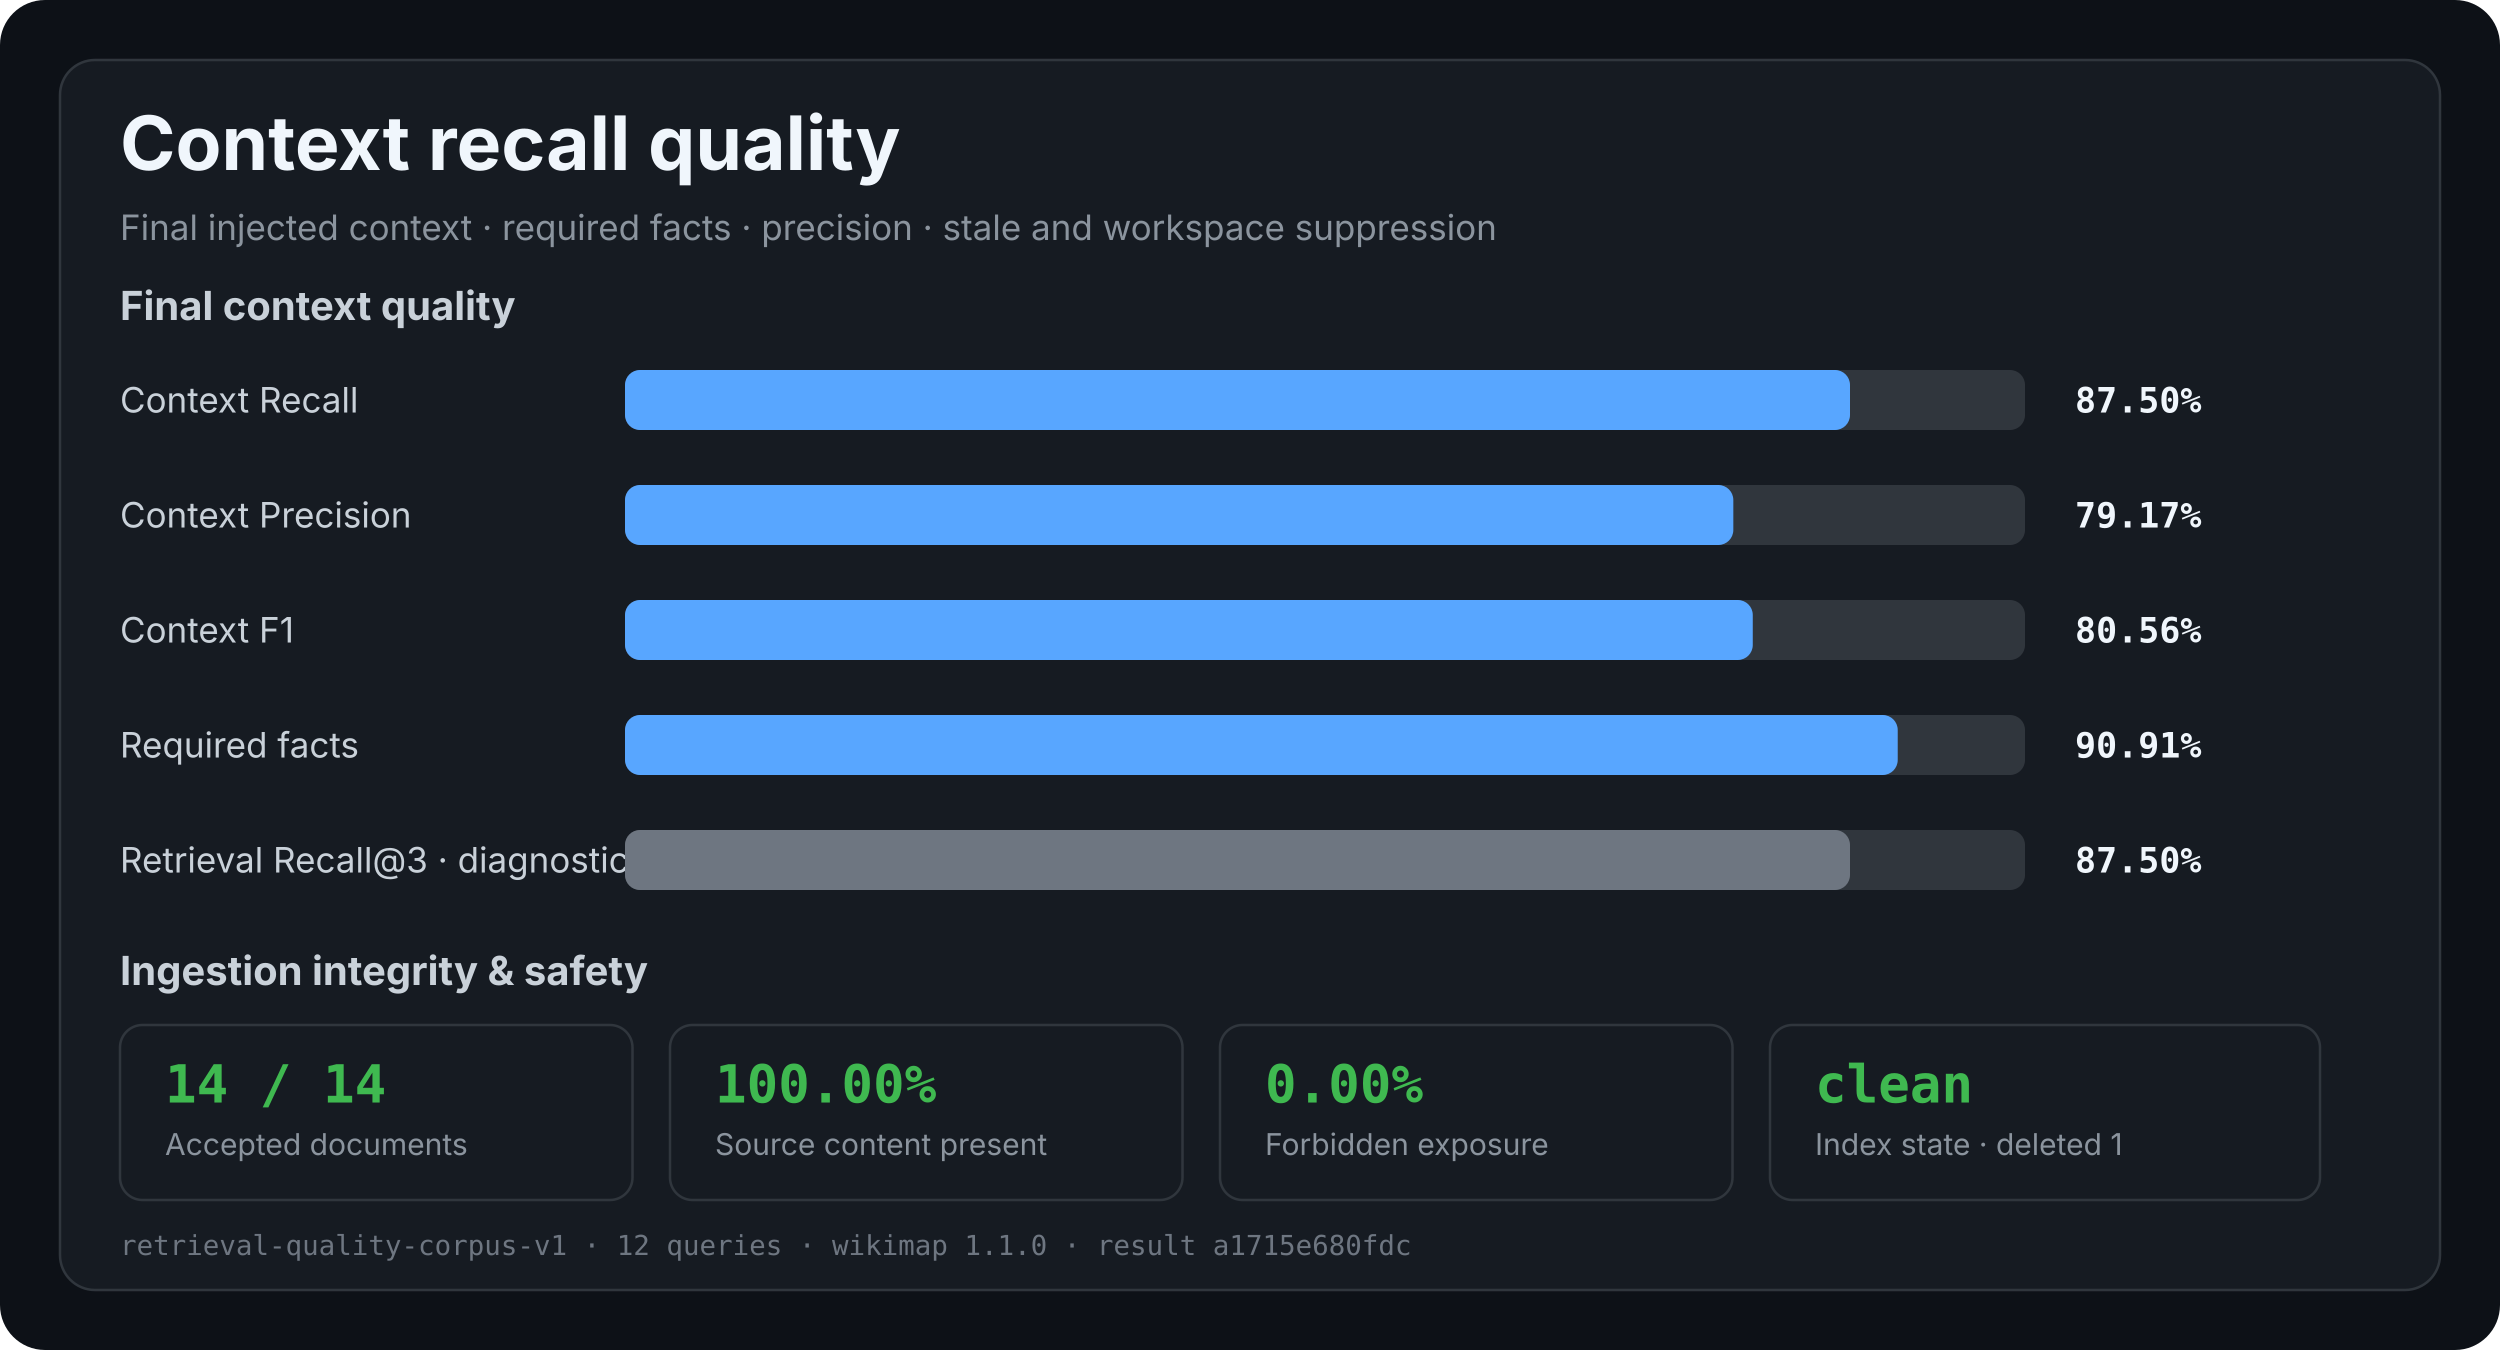
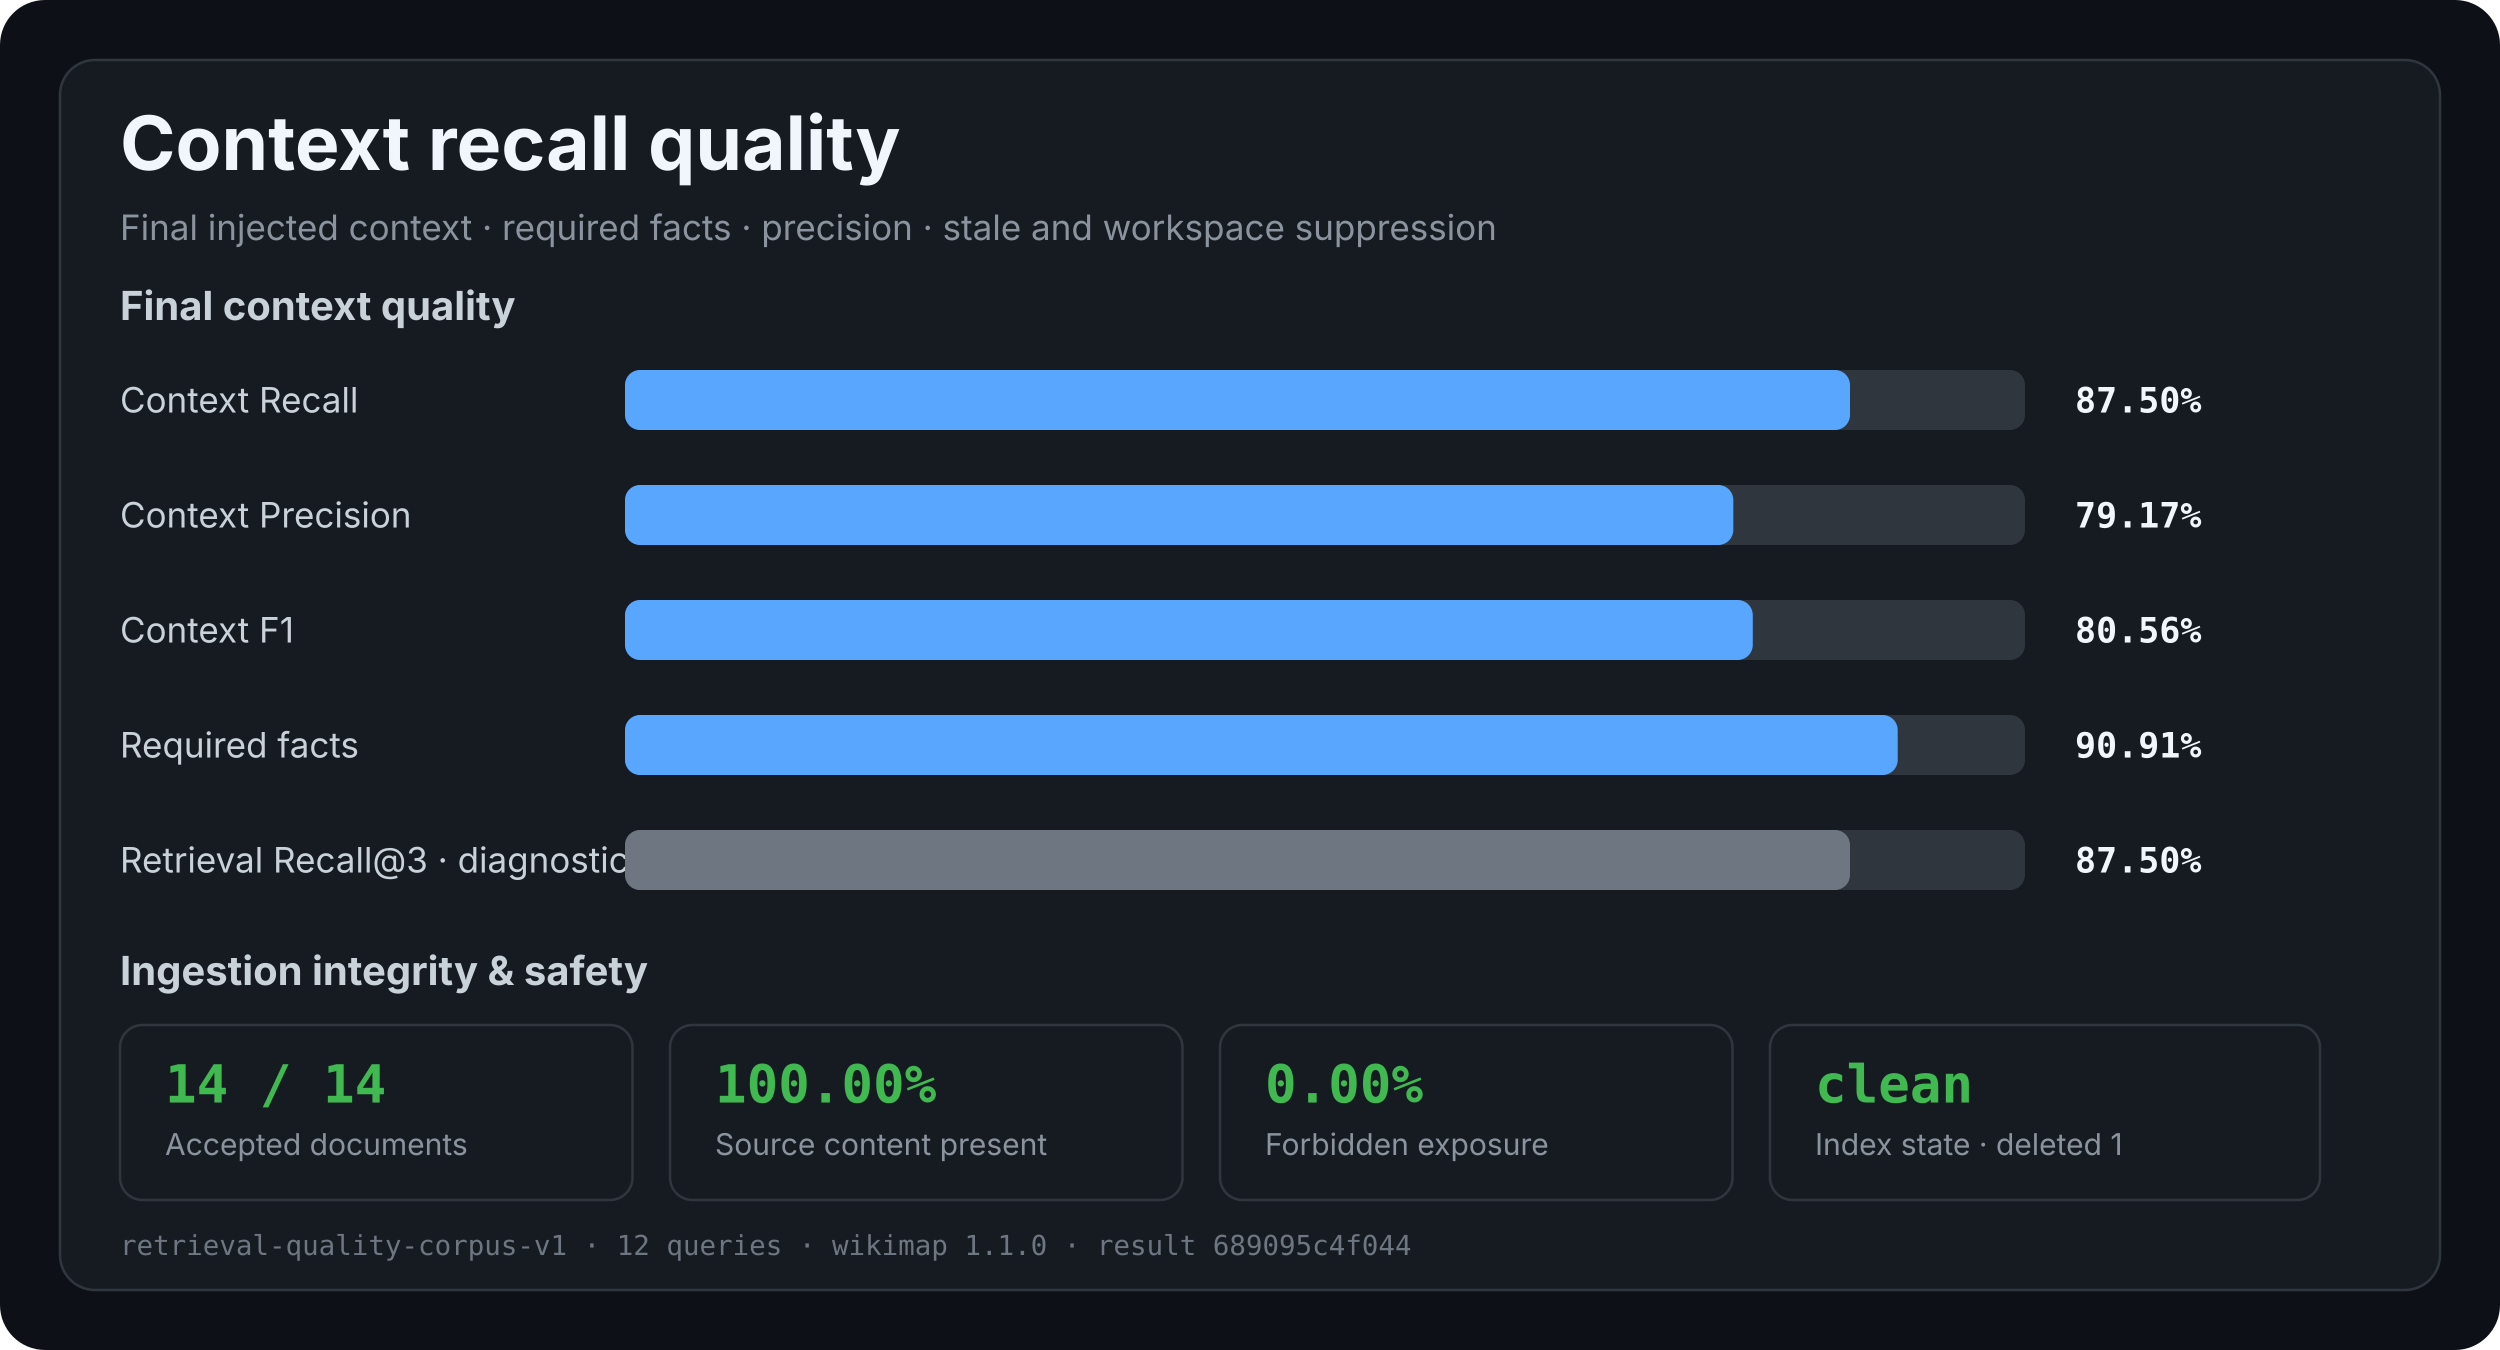
<svg xmlns="http://www.w3.org/2000/svg" width="1000" height="540" viewBox="0 0 1000 540" role="img" aria-labelledby="title desc">
  <style>
  .bg { fill: #0d1117; }
  .panel { fill: #161b22; stroke: #30363d; stroke-width: 1; }
  .title { fill: #f0f6fc; font: 700 30px -apple-system,BlinkMacSystemFont,"Segoe UI",sans-serif; }
  .subtitle { fill: #8b949e; font: 14px -apple-system,BlinkMacSystemFont,"Segoe UI",sans-serif; }
  .section { fill: #c9d1d9; font: 700 16px -apple-system,BlinkMacSystemFont,"Segoe UI",sans-serif; }
  .label { fill: #c9d1d9; font: 14px -apple-system,BlinkMacSystemFont,"Segoe UI",sans-serif; }
  .value { fill: #f0f6fc; font: 700 14px ui-monospace,SFMono-Regular,Consolas,monospace; }
  .track { fill: #30363d; }
  .bar { fill: #58a6ff; }
  .diagnostic-bar { fill: #6e7681; }
  .card-value { fill: #3fb950; font: 700 21px ui-monospace,SFMono-Regular,Consolas,monospace; }
  .card-label { fill: #8b949e; font: 12px -apple-system,BlinkMacSystemFont,"Segoe UI",sans-serif; }
  .footer { fill: #6e7681; font: 11px ui-monospace,SFMono-Regular,Consolas,monospace; }
</style>
  <rect width="1000" height="540" rx="18" class="bg" />
  <rect x="24" y="24" width="952" height="492" rx="14" class="panel" />
  <text x="48" y="68" class="title">Context recall quality</text>
  <text x="48" y="96" class="subtitle">Final injected context · required facts · precision · stale and workspace suppression</text>
  <text x="48" y="128" class="section">Final context quality</text>
  <text x="48" y="165" class="label">Context Recall</text>
  <rect x="250" y="148" width="560" height="24" rx="6" class="track" />
  <rect x="250" y="148" width="490.00" height="24" rx="6" class="bar" />
  <text x="830" y="165" class="value">87.50%</text>
  <text x="48" y="211" class="label">Context Precision</text>
  <rect x="250" y="194" width="560" height="24" rx="6" class="track" />
  <rect x="250" y="194" width="443.33" height="24" rx="6" class="bar" />
  <text x="830" y="211" class="value">79.17%</text>
  <text x="48" y="257" class="label">Context F1</text>
  <rect x="250" y="240" width="560" height="24" rx="6" class="track" />
  <rect x="250" y="240" width="451.11" height="24" rx="6" class="bar" />
  <text x="830" y="257" class="value">80.56%</text>
  <text x="48" y="303" class="label">Required facts</text>
  <rect x="250" y="286" width="560" height="24" rx="6" class="track" />
  <rect x="250" y="286" width="509.09" height="24" rx="6" class="bar" />
  <text x="830" y="303" class="value">90.91%</text>
  <text x="48" y="349" class="label">Retrieval Recall@3 · diagnostic</text>
  <rect x="250" y="332" width="560" height="24" rx="6" class="track" />
  <rect x="250" y="332" width="490.00" height="24" rx="6" class="diagnostic-bar" />
  <text x="830" y="349" class="value">87.50%</text>
  <text x="48" y="394" class="section">Ingestion integrity &amp; safety</text>
  <rect x="48" y="410" width="205" height="70" rx="9" class="panel" />
  <text x="66" y="441" class="card-value">14 / 14</text>
  <text x="66" y="462" class="card-label">Accepted documents</text>
  <rect x="268" y="410" width="205" height="70" rx="9" class="panel" />
  <text x="286" y="441" class="card-value">100.00%</text>
  <text x="286" y="462" class="card-label">Source content present</text>
  <rect x="488" y="410" width="205" height="70" rx="9" class="panel" />
  <text x="506" y="441" class="card-value">0.00%</text>
  <text x="506" y="462" class="card-label">Forbidden exposure</text>
  <rect x="708" y="410" width="220" height="70" rx="9" class="panel" />
  <text x="726" y="441" class="card-value">clean</text>
  <text x="726" y="462" class="card-label">Index state · deleted 1</text>
-   <text x="48" y="502" class="footer">retrieval-quality-corpus-v1 · 12 queries · wikimap 1.1.0 · result a1715e680fdc</text>
+   <text x="48" y="502" class="footer">retrieval-quality-corpus-v1 · 12 queries · wikimap 1.1.0 · result 689095c4f044</text>
</svg>
